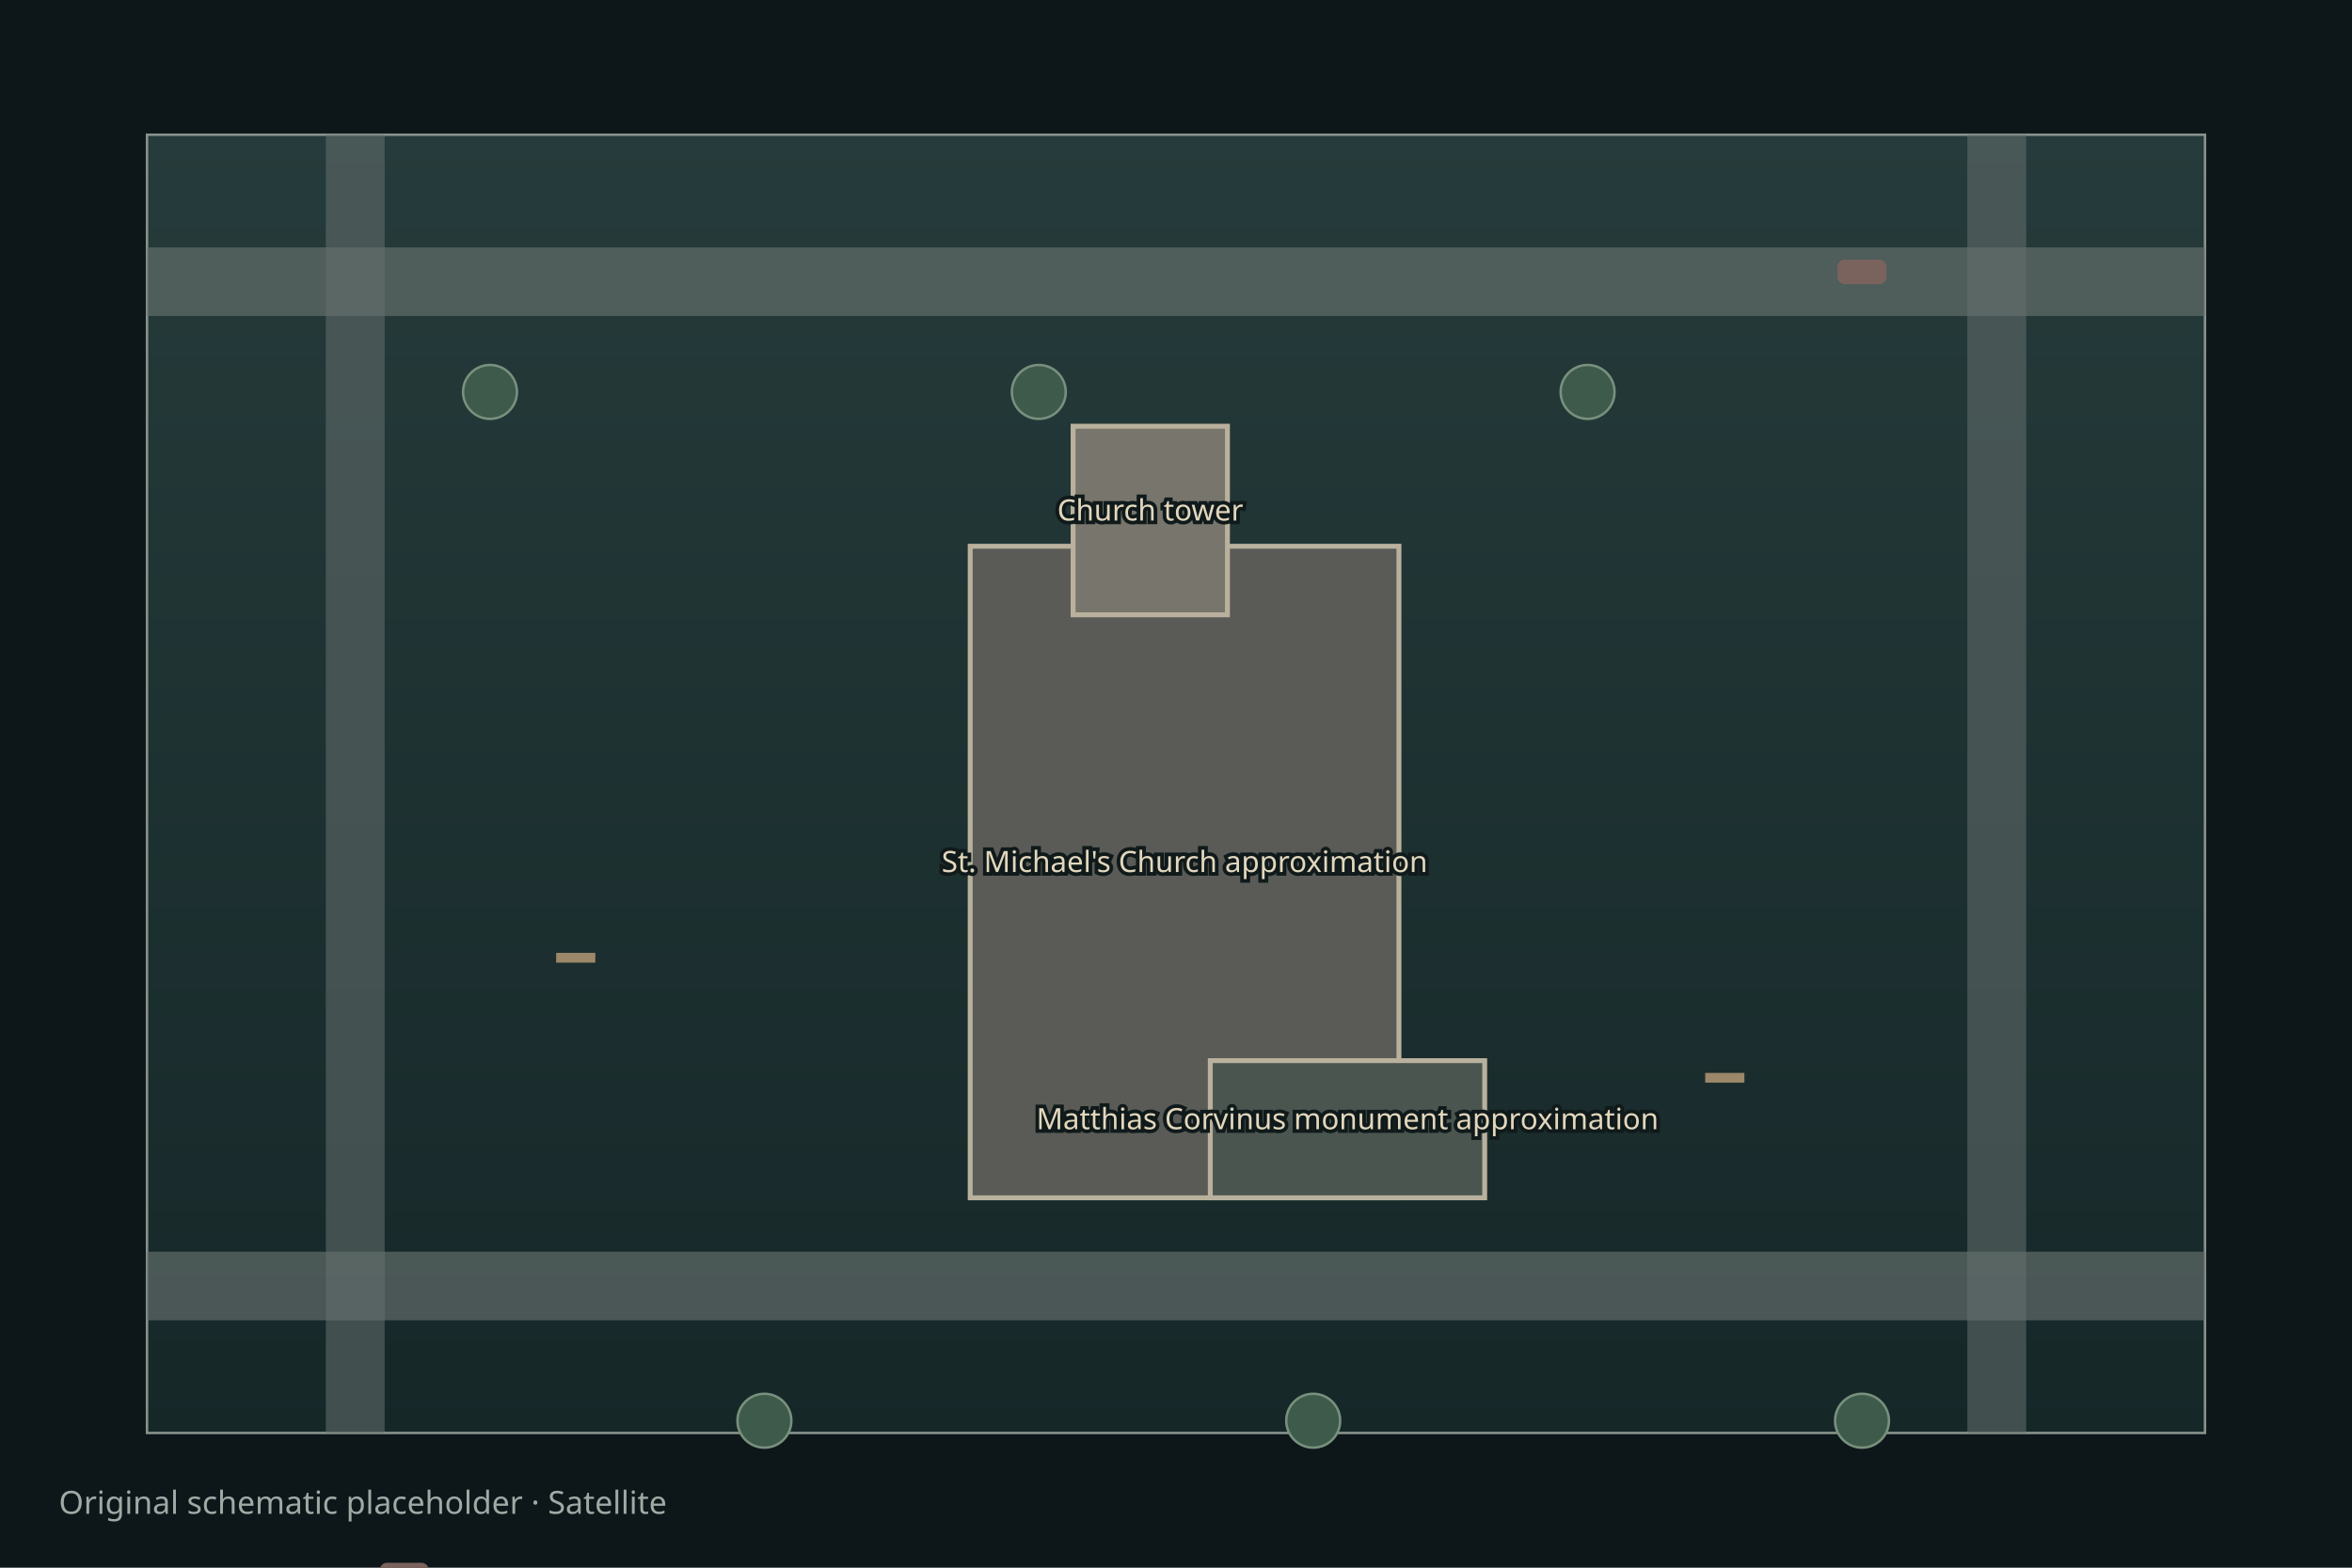
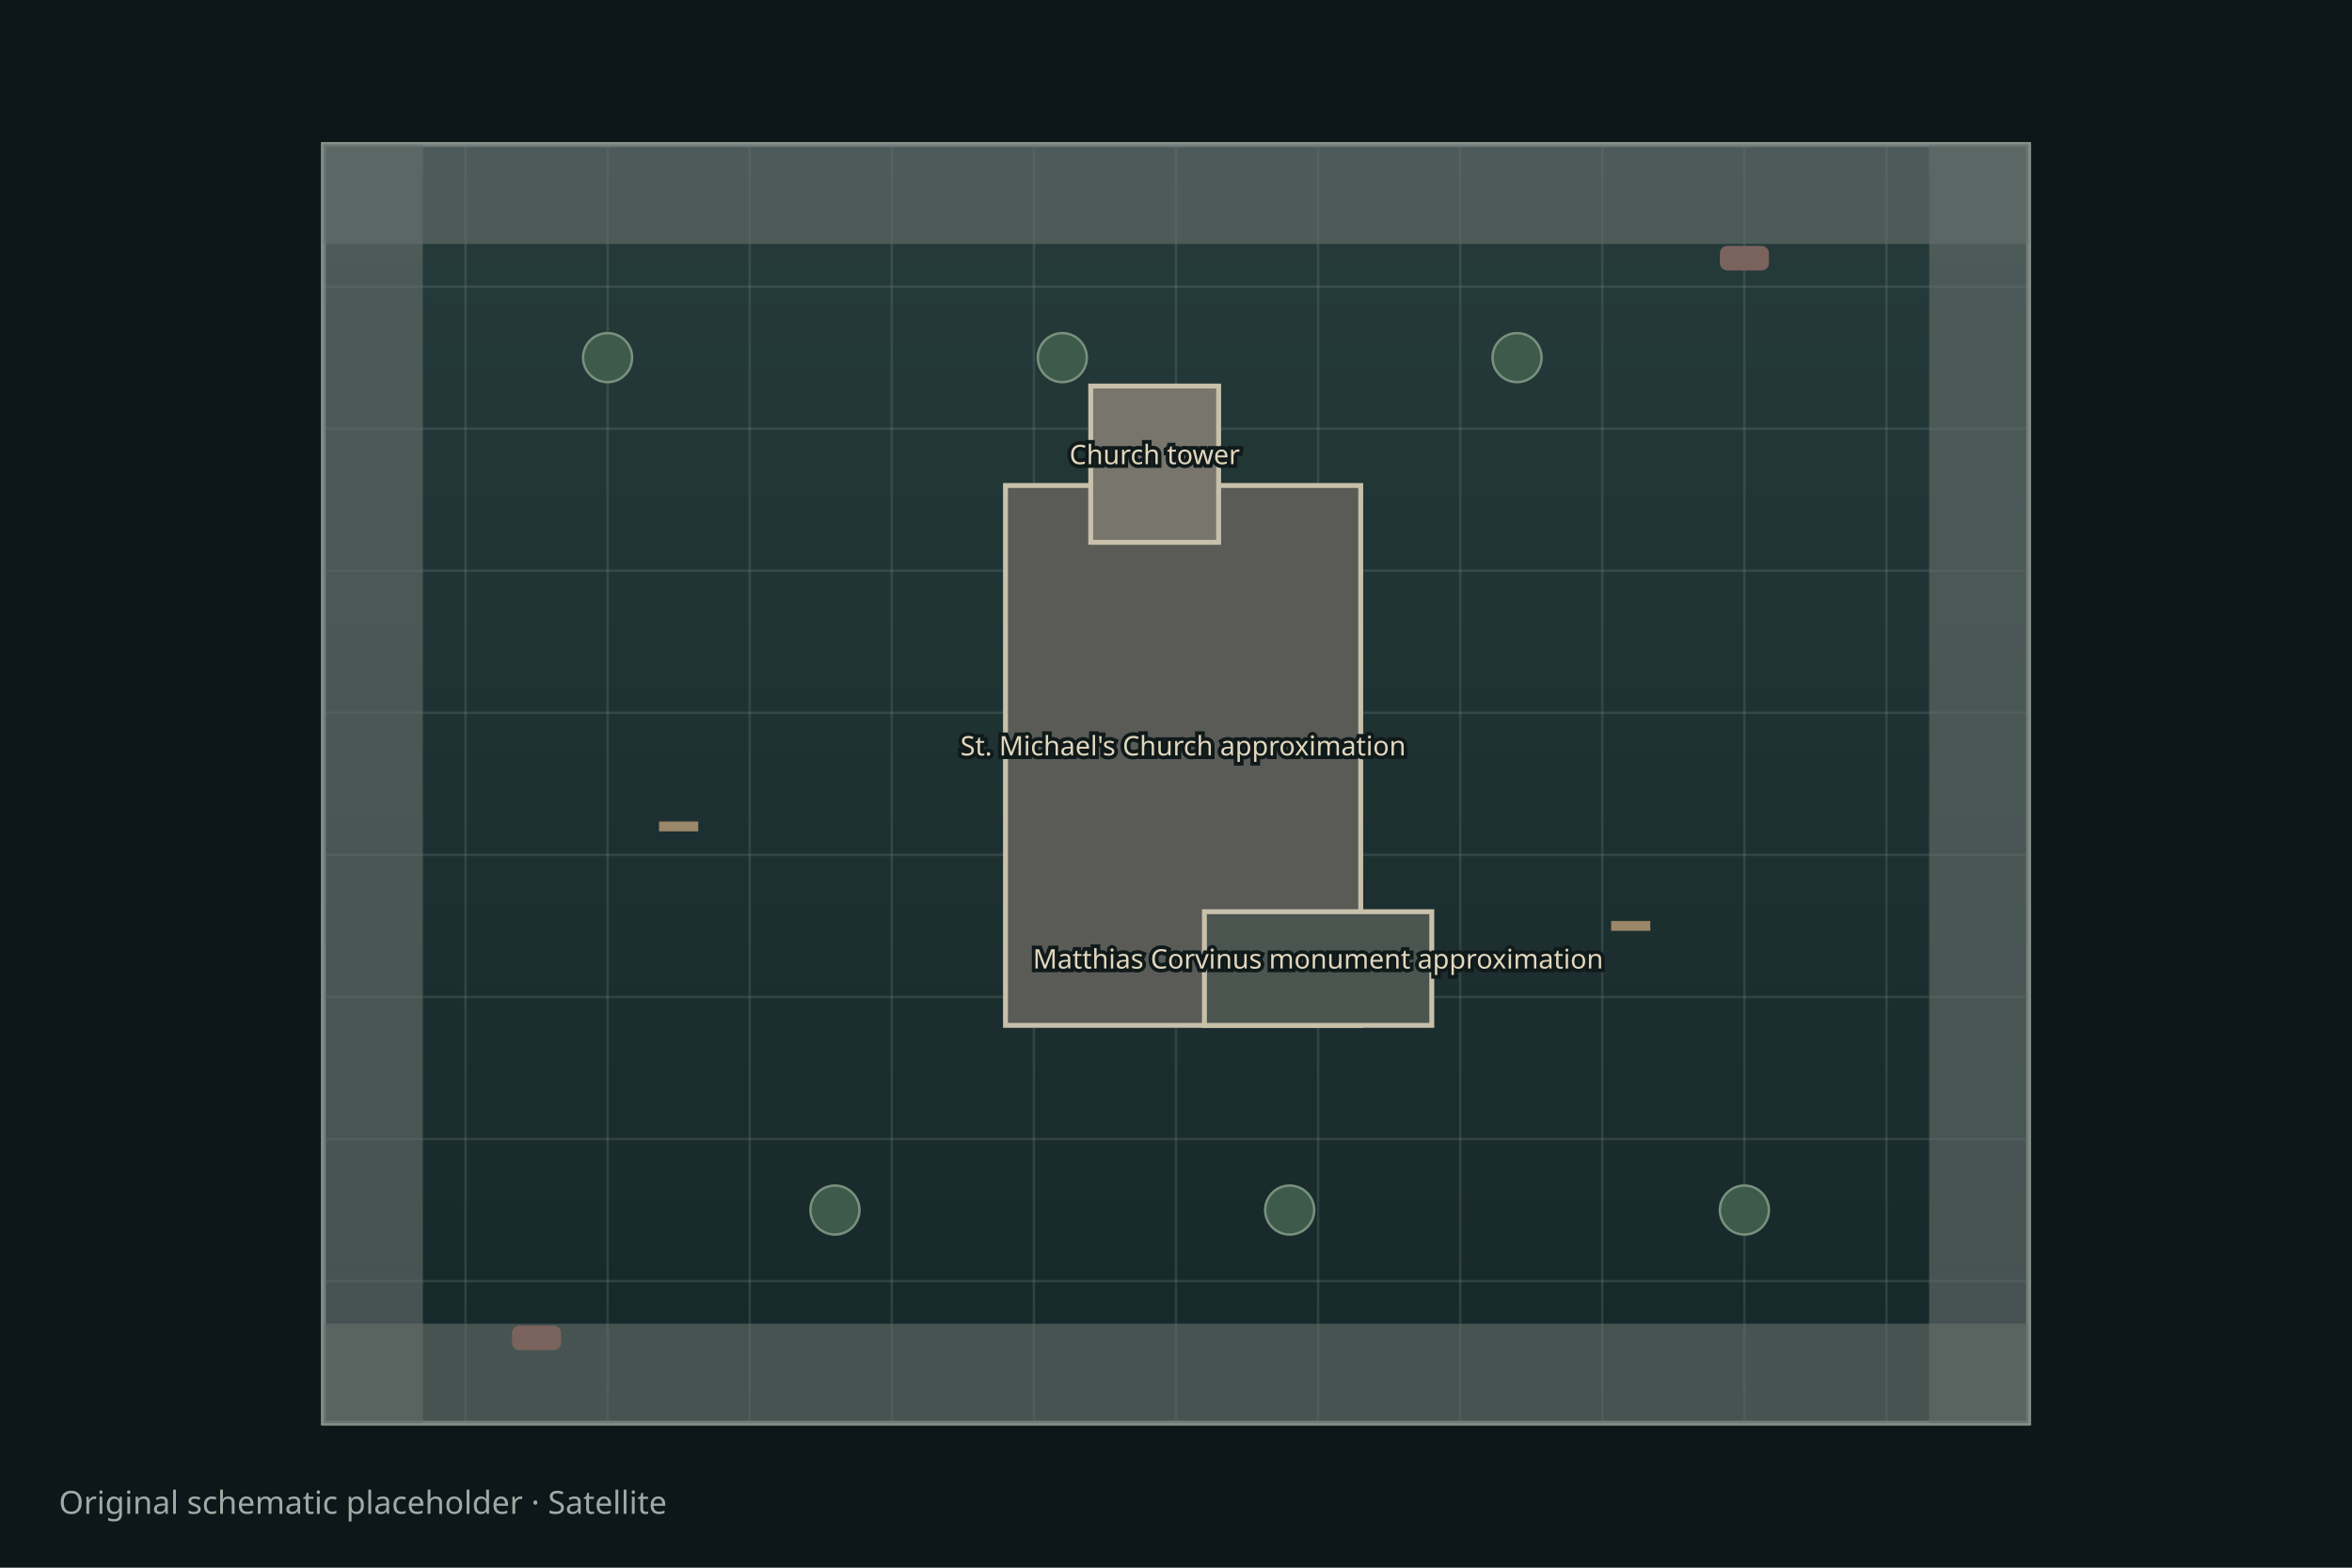
<svg xmlns="http://www.w3.org/2000/svg" width="960" height="640" viewBox="0 0 960 640">
  <defs>
    <linearGradient id="ground" x2="0" y2="1">
      <stop stop-color="#263b3b" />
      <stop offset="1" stop-color="#162728" />
    </linearGradient>
-     <style>.label{fill:#e2d7bd;font:12px system-ui;text-anchor:middle;paint-order:stroke;stroke:#101a1b;stroke-width:3px}</style>
+     <style>.label{fill:#e2d7bd;font:11px system-ui;text-anchor:middle;paint-order:stroke;stroke:#101a1b;stroke-width:3px}.grid path{fill:none;stroke:#738784;stroke-width:1;opacity:.25}.roads polygon{fill:#65706d;opacity:.6}</style>
  </defs>
  <rect width="960" height="640" fill="#0d171a" />
-   <polygon points="60,55 900,55 900,585 60,585" fill="url(#ground)" stroke="#88928c" />
-   <path d="M60 115H900M60 525H900" stroke="#65706d" stroke-width="28" opacity=".65" />
-   <path d="M145 55V585M815 55V585" stroke="#65706d" stroke-width="24" opacity=".55" />
-   <polygon points="396.0,223.0 571.0,223.0 571.0,489.0 396.0,489.0" fill="#5a5b57" stroke="#b9b19d" stroke-width="2" />
-   <text x="483.5" y="356" class="label">St. Michael's Church approximation</text>
-   <polygon points="438.0,174.0 501.0,174.0 501.0,251.0 438.0,251.0" fill="#77756c" stroke="#b9b19d" stroke-width="2" />
-   <text x="469.5" y="212.5" class="label">Church tower</text>
-   <polygon points="494.0,433.0 606.0,433.0 606.0,489.0 494.0,489.0" fill="#4b5550" stroke="#b9b19d" stroke-width="2" />
-   <text x="550" y="461" class="label">Matthias Corvinus monument approximation</text>
-   <circle cx="200" cy="160" r="11" fill="#3d5a4b" stroke="#78907d" />
-   <circle cx="312" cy="580" r="11" fill="#3d5a4b" stroke="#78907d" />
-   <circle cx="424" cy="160" r="11" fill="#3d5a4b" stroke="#78907d" />
-   <circle cx="536" cy="580" r="11" fill="#3d5a4b" stroke="#78907d" />
-   <circle cx="648" cy="160" r="11" fill="#3d5a4b" stroke="#78907d" />
-   <circle cx="760" cy="580" r="11" fill="#3d5a4b" stroke="#78907d" />
-   <rect x="227" y="389" width="16" height="4" fill="#9b8769" />
-   <rect x="696" y="438" width="16" height="4" fill="#9b8769" />
-   <rect x="155" y="638" width="20" height="10" rx="3" fill="#7b635d" />
-   <rect x="750" y="106" width="20" height="10" rx="3" fill="#7b635d" />
+   <polygon points="132.0,59.0 828.0,59.0 828.0,581.0 132.0,581.0" fill="url(#ground)" stroke="#88928c" stroke-width="2" />
+   <g class="grid">
+     <path d="M132.0,59.0 132.0,581.0" />
+     <path d="M190.0,59.0 190.0,581.0" />
+     <path d="M248.0,59.0 248.0,581.0" />
+     <path d="M306.0,59.0 306.0,581.0" />
+     <path d="M364.0,59.0 364.0,581.0" />
+     <path d="M422.0,59.0 422.0,581.0" />
+     <path d="M480.0,59.0 480.0,581.0" />
+     <path d="M538.0,59.0 538.0,581.0" />
+     <path d="M596.0,59.0 596.0,581.0" />
+     <path d="M654.0,59.0 654.0,581.0" />
+     <path d="M712.0,59.0 712.0,581.0" />
+     <path d="M770.0,59.0 770.0,581.0" />
+     <path d="M828.0,59.0 828.0,581.0" />
+     <path d="M132.0,59.0 828.0,59.0" />
+     <path d="M132.0,117.0 828.0,117.0" />
+     <path d="M132.0,175.0 828.0,175.0" />
+     <path d="M132.0,233.0 828.0,233.0" />
+     <path d="M132.0,291.0 828.0,291.0" />
+     <path d="M132.0,349.0 828.0,349.0" />
+     <path d="M132.0,407.0 828.0,407.0" />
+     <path d="M132.0,465.0 828.0,465.0" />
+     <path d="M132.0,523.0 828.0,523.0" />
+     <path d="M132.0,581.0 828.0,581.0" />
+   </g>
+   <g class="roads">
+     <polygon points="132.0,59.0 828.0,59.0 828.0,99.6 132.0,99.6" />
+     <polygon points="132.0,540.4 828.0,540.4 828.0,581.0 132.0,581.0" />
+     <polygon points="132.0,59.0 172.6,59.0 172.6,581.0 132.0,581.0" />
+     <polygon points="787.4,59.0 828.0,59.0 828.0,581.0 787.4,581.0" />
+   </g>
+   <polygon points="410.4,198.2 555.4,198.2 555.4,418.6 410.4,418.6" fill="#5a5b57" stroke="#c8c0aa" stroke-width="2" />
+   <text x="482.9" y="308.4" class="label">St. Michael's Church approximation</text>
+   <polygon points="445.2,157.6 497.4,157.6 497.4,221.4 445.2,221.4" fill="#77756c" stroke="#c8c0aa" stroke-width="2" />
+   <text x="471.3" y="189.5" class="label">Church tower</text>
+   <polygon points="491.6,372.2 584.4,372.2 584.4,418.6 491.6,418.6" fill="#4b5550" stroke="#c8c0aa" stroke-width="2" />
+   <text x="538" y="395.4" class="label">Matthias Corvinus monument approximation</text>
+   <path d="M248,146L248,146" stroke="#252d28" stroke-width="4" />
+   <circle cx="248" cy="146" r="10" fill="#3d5a4b" stroke="#78907d" />
+   <path d="M340.8,494L340.8,494" stroke="#252d28" stroke-width="4" />
+   <circle cx="340.8" cy="494" r="10" fill="#3d5a4b" stroke="#78907d" />
+   <path d="M433.6,146L433.6,146" stroke="#252d28" stroke-width="4" />
+   <circle cx="433.6" cy="146" r="10" fill="#3d5a4b" stroke="#78907d" />
+   <path d="M526.4,494L526.4,494" stroke="#252d28" stroke-width="4" />
+   <circle cx="526.4" cy="494" r="10" fill="#3d5a4b" stroke="#78907d" />
+   <path d="M619.2,146L619.2,146" stroke="#252d28" stroke-width="4" />
+   <circle cx="619.2" cy="146" r="10" fill="#3d5a4b" stroke="#78907d" />
+   <path d="M712,494L712,494" stroke="#252d28" stroke-width="4" />
+   <circle cx="712" cy="494" r="10" fill="#3d5a4b" stroke="#78907d" />
+   <rect x="269" y="335.4" width="16" height="4" fill="#9b8769" />
+   <rect x="657.6" y="376" width="16" height="4" fill="#9b8769" />
+   <rect x="209" y="541.2" width="20" height="10" rx="3" fill="#7b635d" />
+   <rect x="702" y="100.4" width="20" height="10" rx="3" fill="#7b635d" />
  <text x="24" y="618" fill="#9eaaa4" font-family="system-ui" font-size="13">Original schematic placeholder · Satellite</text>
</svg>
